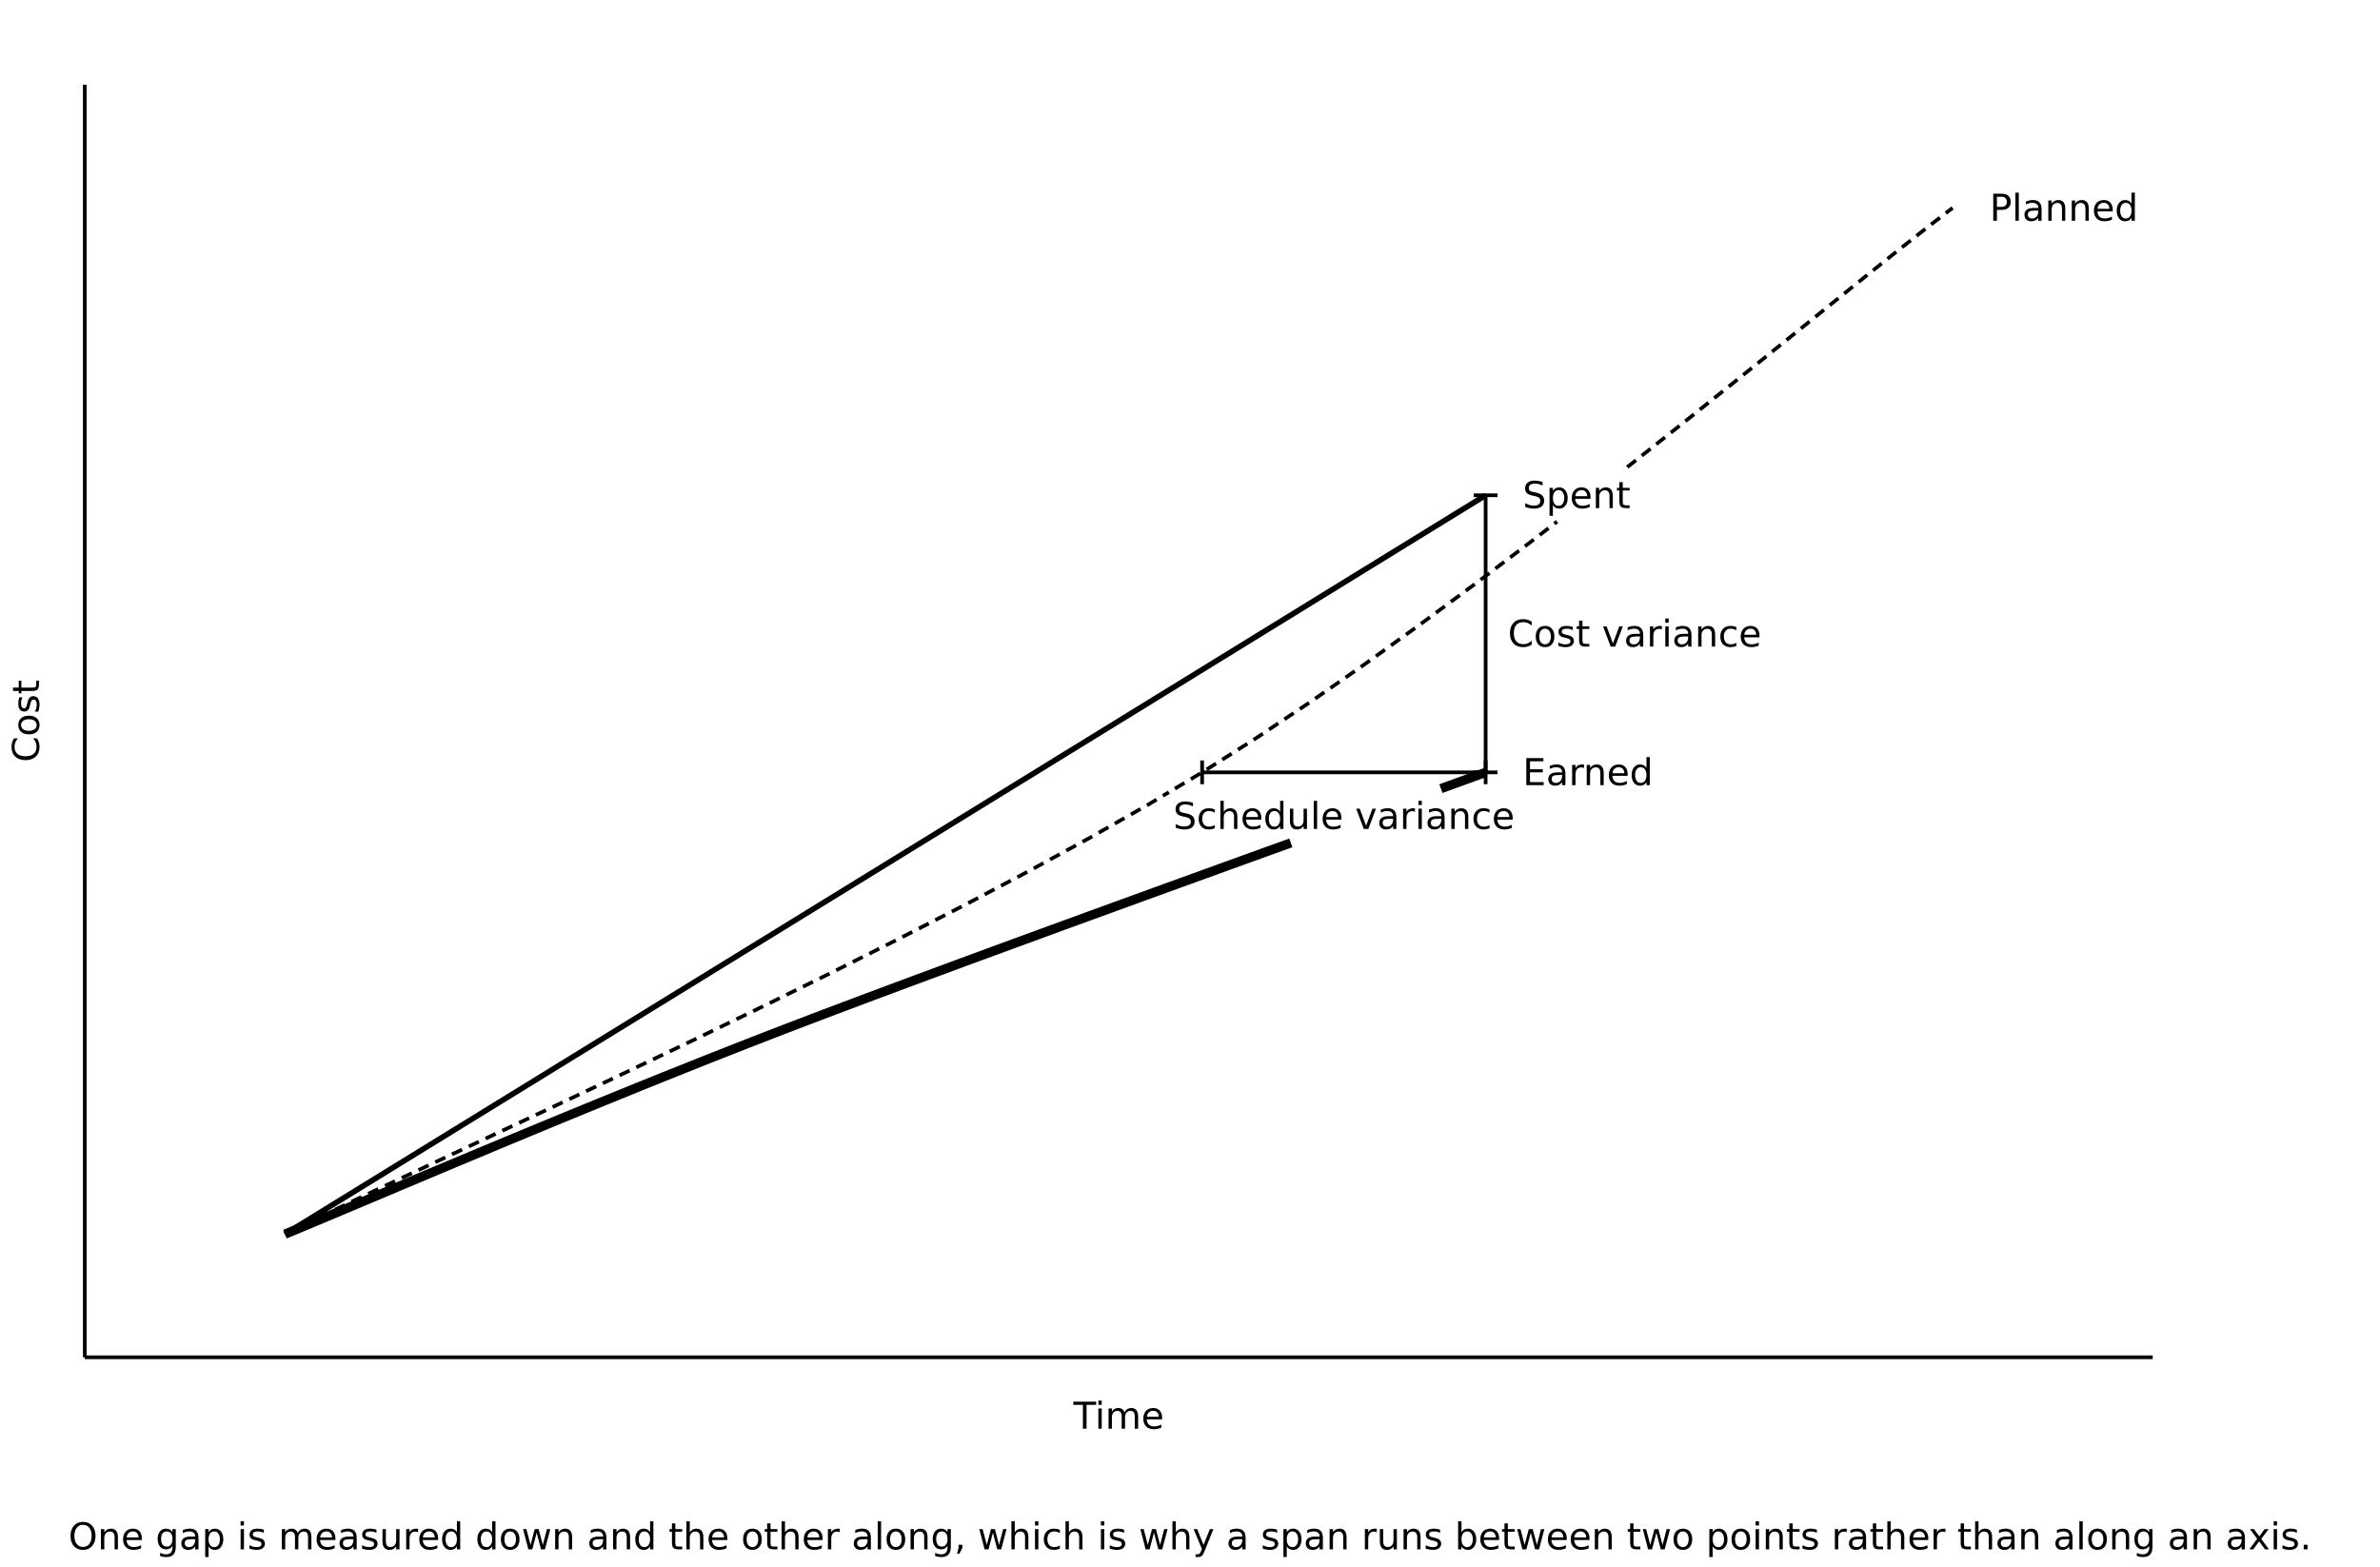
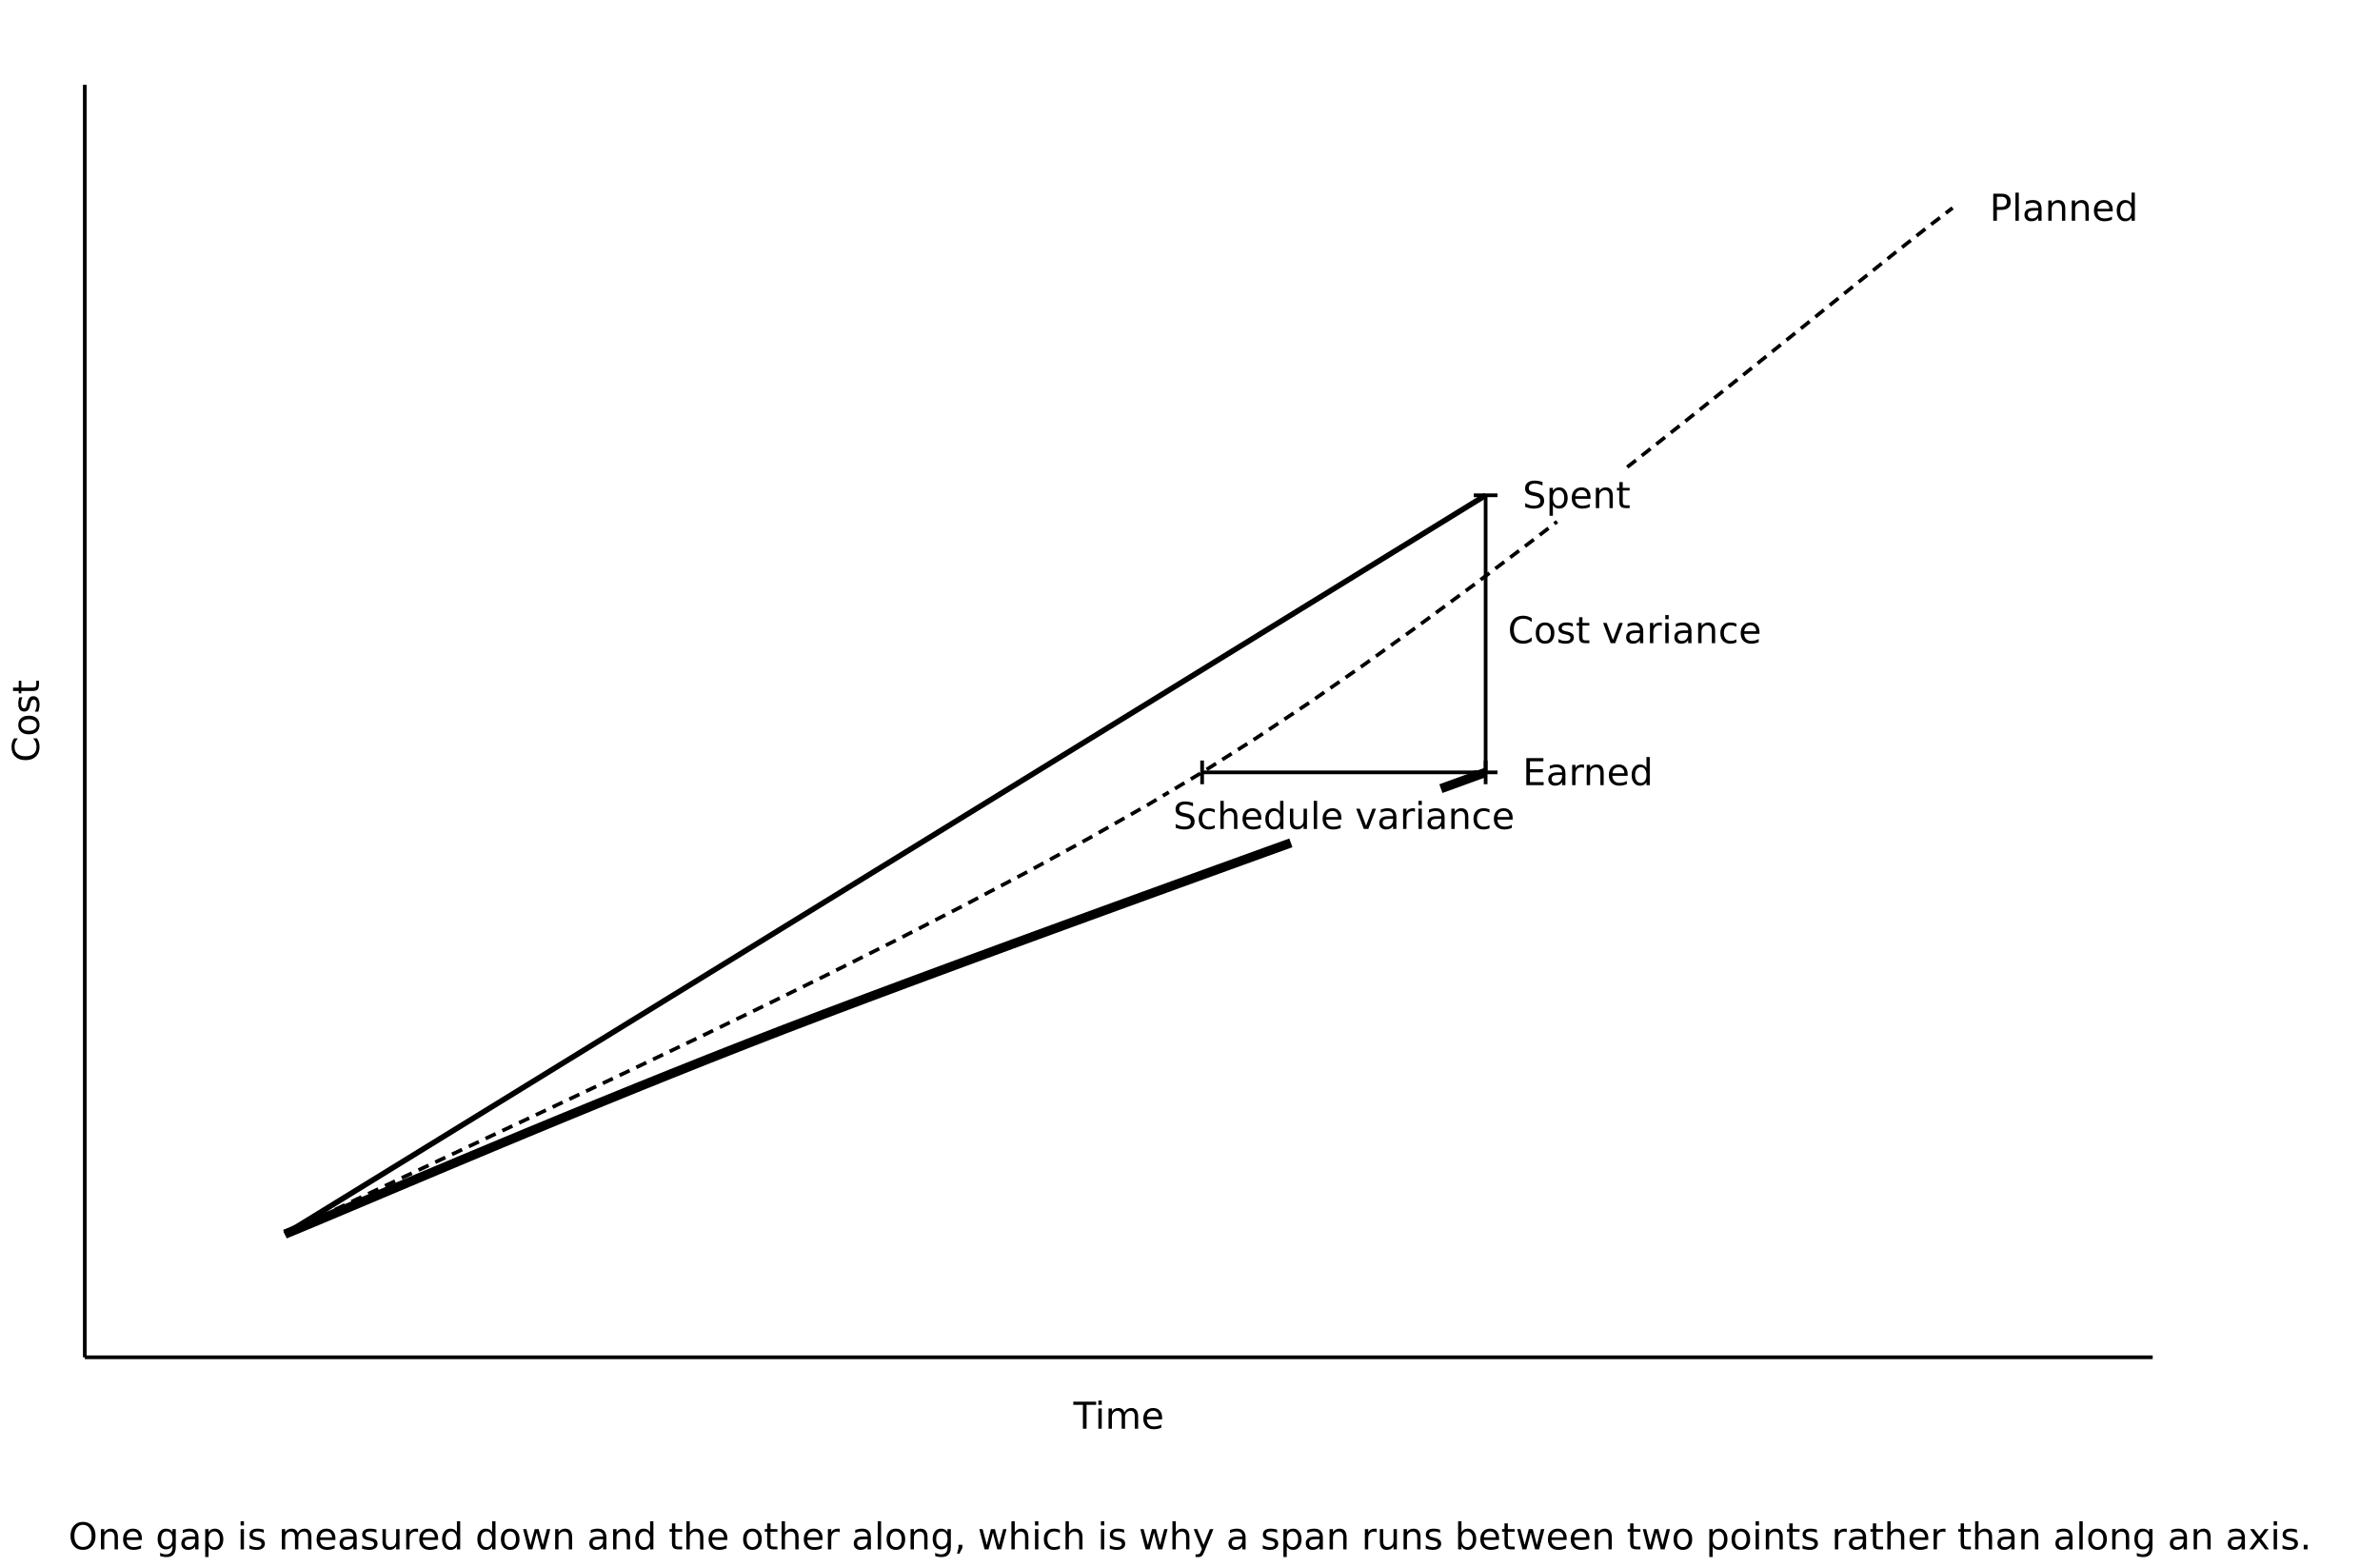
- <svg xmlns="http://www.w3.org/2000/svg" viewBox="-1.25 -1.25 642.5 422.8" role="img" aria-labelledby="ds6c8631334c-title ds6c8631334c-desc">
+ <svg xmlns="http://www.w3.org/2000/svg" viewBox="-1.25 -1.25 642.5 422.8" role="img" aria-labelledby="dsddc84c1524-title dsddc84c1524-desc">
  <path d="M 21.641 21.641 L 21.641 365.159" fill="none" stroke="currentColor" stroke-width="1" />
  <path d="M 21.641 365.159 L 579.888 365.159" fill="none" stroke="currentColor" stroke-width="1" />
  <text x="300.764" y="384.442" font-family="'DejaVu Sans', sans-serif" font-size="10" fill="currentColor" text-anchor="middle">Time</text>
  <text x="9.282" y="193.4" font-family="'DejaVu Sans', sans-serif" font-size="10" fill="currentColor" text-anchor="middle" transform="rotate(-90 9.282 193.4)">Cost</text>
  <path d="M 75.665 331.916 L 84.422 327.599 L 95.075 322.487 L 107.41 316.652 L 121.212 310.164 L 136.267 303.095 L 152.361 295.515 L 169.279 287.495 L 186.807 279.107 L 204.731 270.421 L 222.837 261.508 L 240.909 252.44 L 258.734 243.287 L 276.097 234.121 L 292.785 225.012 L 308.582 216.032 L 314.295 212.618" fill="none" stroke="currentColor" stroke-width="1" stroke-dasharray="3 2" />
  <path d="M 315.928 211.642 L 323.274 207.252 L 337.543 198.211 L 352.137 188.49 L 366.939 178.221 L 381.835 167.537 L 396.709 156.568 L 411.445 145.447 L 419.09 139.567" fill="none" stroke="currentColor" stroke-width="1" stroke-dasharray="3 2" />
  <path d="M 438.028 124.852 L 440.045 123.276 L 453.676 112.49 L 466.709 102.08 L 479.028 92.176 L 490.516 82.912 L 501.059 74.419 L 510.542 66.829 L 518.849 60.273 L 525.864 54.884" fill="none" stroke="currentColor" stroke-width="1" stroke-dasharray="3 2" />
  <text x="535.864" y="58.346" font-family="'DejaVu Sans', sans-serif" font-size="10" fill="currentColor">Planned</text>
  <path d="M 75.665 331.916 L 80.297 329.065 L 85.715 325.731 L 91.858 321.951 L 98.667 317.761 L 106.083 313.198 L 114.046 308.298 L 122.497 303.097 L 131.377 297.633 L 140.626 291.942 L 150.185 286.059 L 159.994 280.023 L 169.995 273.869 L 180.128 267.634 L 190.333 261.354 L 200.552 255.066 L 210.724 248.806 L 221.404 242.234 L 233.067 235.057 L 245.535 227.386 L 258.628 219.328 L 272.171 210.995 L 285.983 202.495 L 299.888 193.939 L 313.707 185.435 L 327.263 177.094 L 340.376 169.024 L 352.87 161.336 L 364.566 154.139 L 375.286 147.543 L 384.851 141.657 L 393.085 136.59 L 399.808 132.453" fill="none" stroke="currentColor" stroke-width="1.5" />
  <text x="409.808" y="135.915" font-family="'DejaVu Sans', sans-serif" font-size="10" fill="currentColor">Spent</text>
  <path d="M 75.665 331.916 L 80.297 330 L 85.715 327.736 L 91.858 325.154 L 98.667 322.284 L 106.083 319.158 L 114.046 315.805 L 122.497 312.256 L 131.377 308.541 L 140.626 304.691 L 150.185 300.736 L 159.994 296.707 L 169.995 292.633 L 180.128 288.547 L 190.333 284.477 L 200.552 280.454 L 210.724 276.509 L 221.404 272.434 L 233.067 268.042 L 245.535 263.392 L 258.628 258.546 L 272.171 253.564 L 285.983 248.509 L 299.888 243.439 L 313.707 238.418 L 327.263 233.504 L 340.376 228.759 L 347.228 226.284" fill="none" stroke="currentColor" stroke-width="2.5" />
  <path d="M 387.733 211.644 L 393.085 209.703 L 399.808 207.252" fill="none" stroke="currentColor" stroke-width="2.5" />
  <text x="409.808" y="210.713" font-family="'DejaVu Sans', sans-serif" font-size="10" fill="currentColor">Earned</text>
  <path d="M 399.808 132.453 L 399.808 207.252" fill="none" stroke="currentColor" stroke-width="1" />
  <path d="M 403.008 132.453 L 396.608 132.453" fill="none" stroke="currentColor" stroke-width="1" />
  <path d="M 403.008 207.252 L 396.608 207.252" fill="none" stroke="currentColor" stroke-width="1" />
-   <text x="440.039" y="173.314" font-family="'DejaVu Sans', sans-serif" font-size="10" fill="currentColor" text-anchor="middle">Cost variance</text>
+   <text x="440.039" y="172.385" font-family="'DejaVu Sans', sans-serif" font-size="10" fill="currentColor" text-anchor="middle">
+     <tspan>Cost variance</tspan>
+   </text>
  <path d="M 399.808 207.252 L 323.274 207.252" fill="none" stroke="currentColor" stroke-width="1" />
  <path d="M 399.808 210.452 L 399.808 204.052" fill="none" stroke="currentColor" stroke-width="1" />
  <path d="M 323.274 210.452 L 323.274 204.052" fill="none" stroke="currentColor" stroke-width="1" />
-   <text x="361.541" y="222.534" font-family="'DejaVu Sans', sans-serif" font-size="10" fill="currentColor" text-anchor="middle">Schedule variance</text>
+   <text x="361.541" y="222.534" font-family="'DejaVu Sans', sans-serif" font-size="10" fill="currentColor" text-anchor="middle">
+     <tspan>Schedule variance</tspan>
+   </text>
  <text x="320" y="417.012" font-family="'DejaVu Sans', sans-serif" font-size="10" fill="currentColor" text-anchor="middle">
    <tspan>One gap is measured down and the other along, which is why a span runs between two points rather than along an axis.</tspan>
  </text>
</svg>
